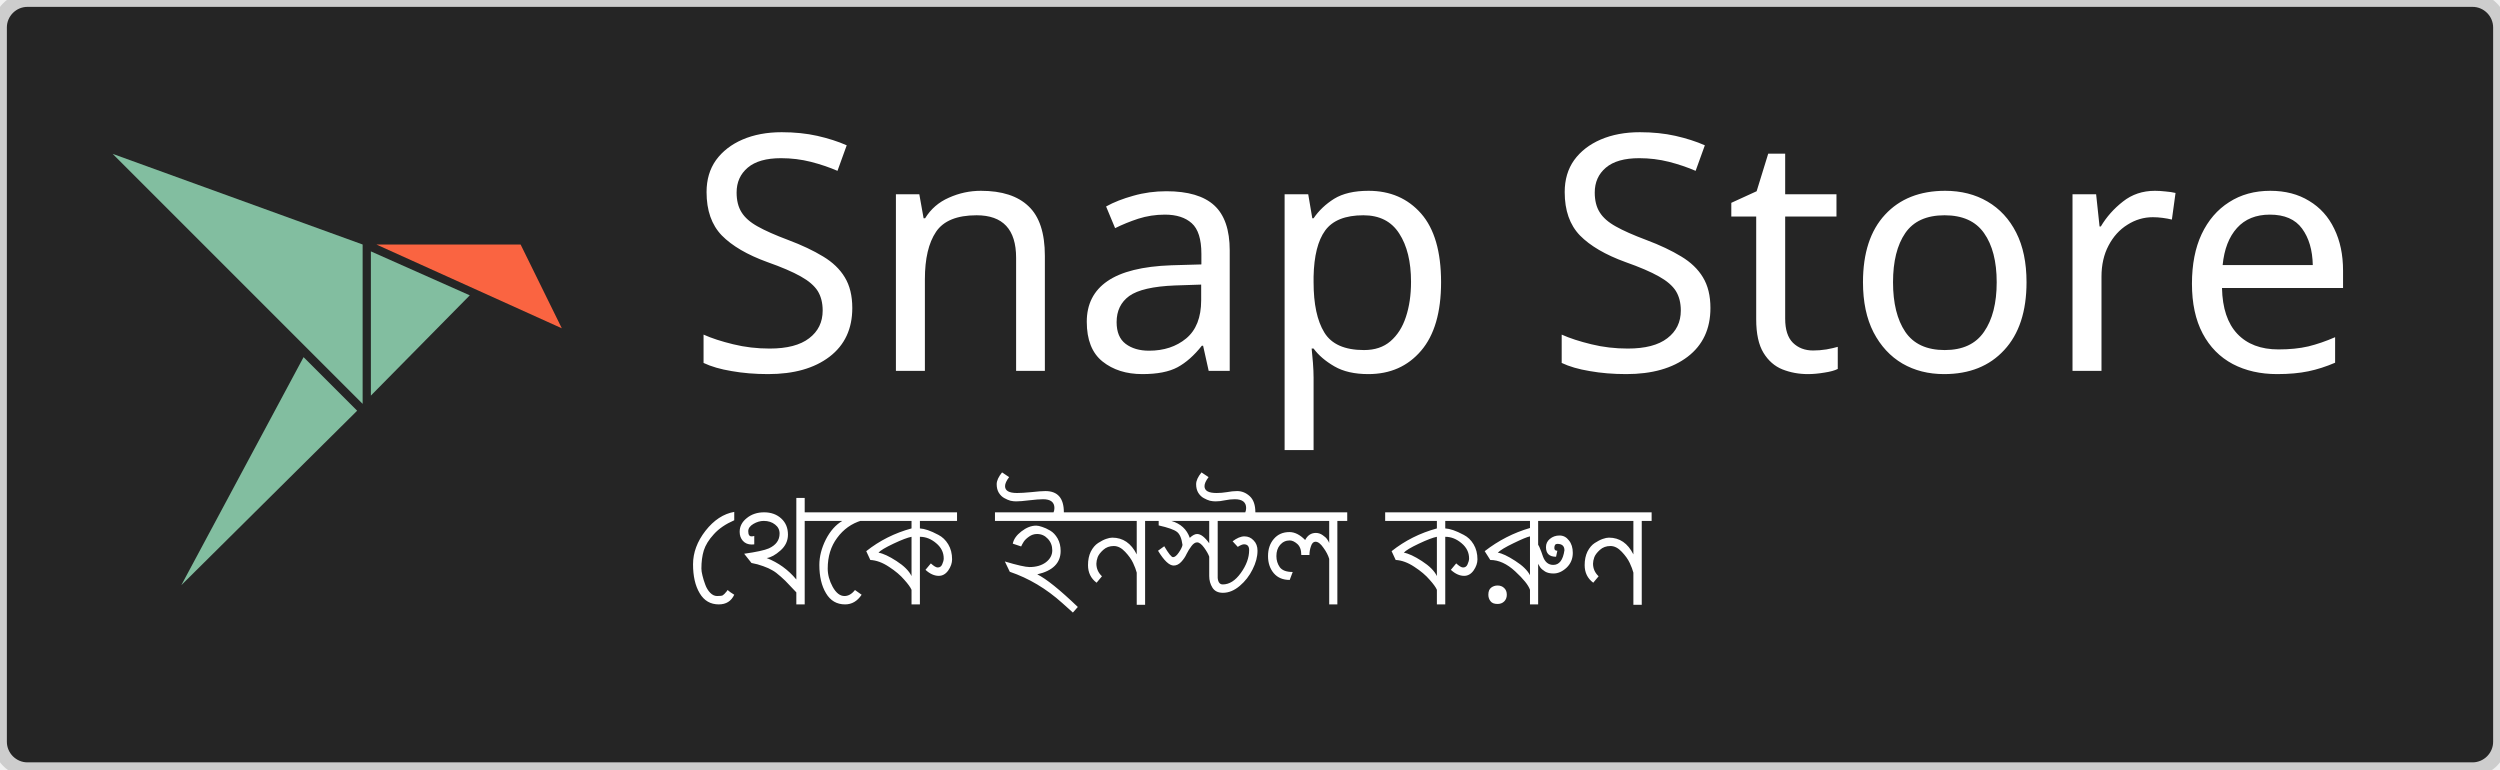
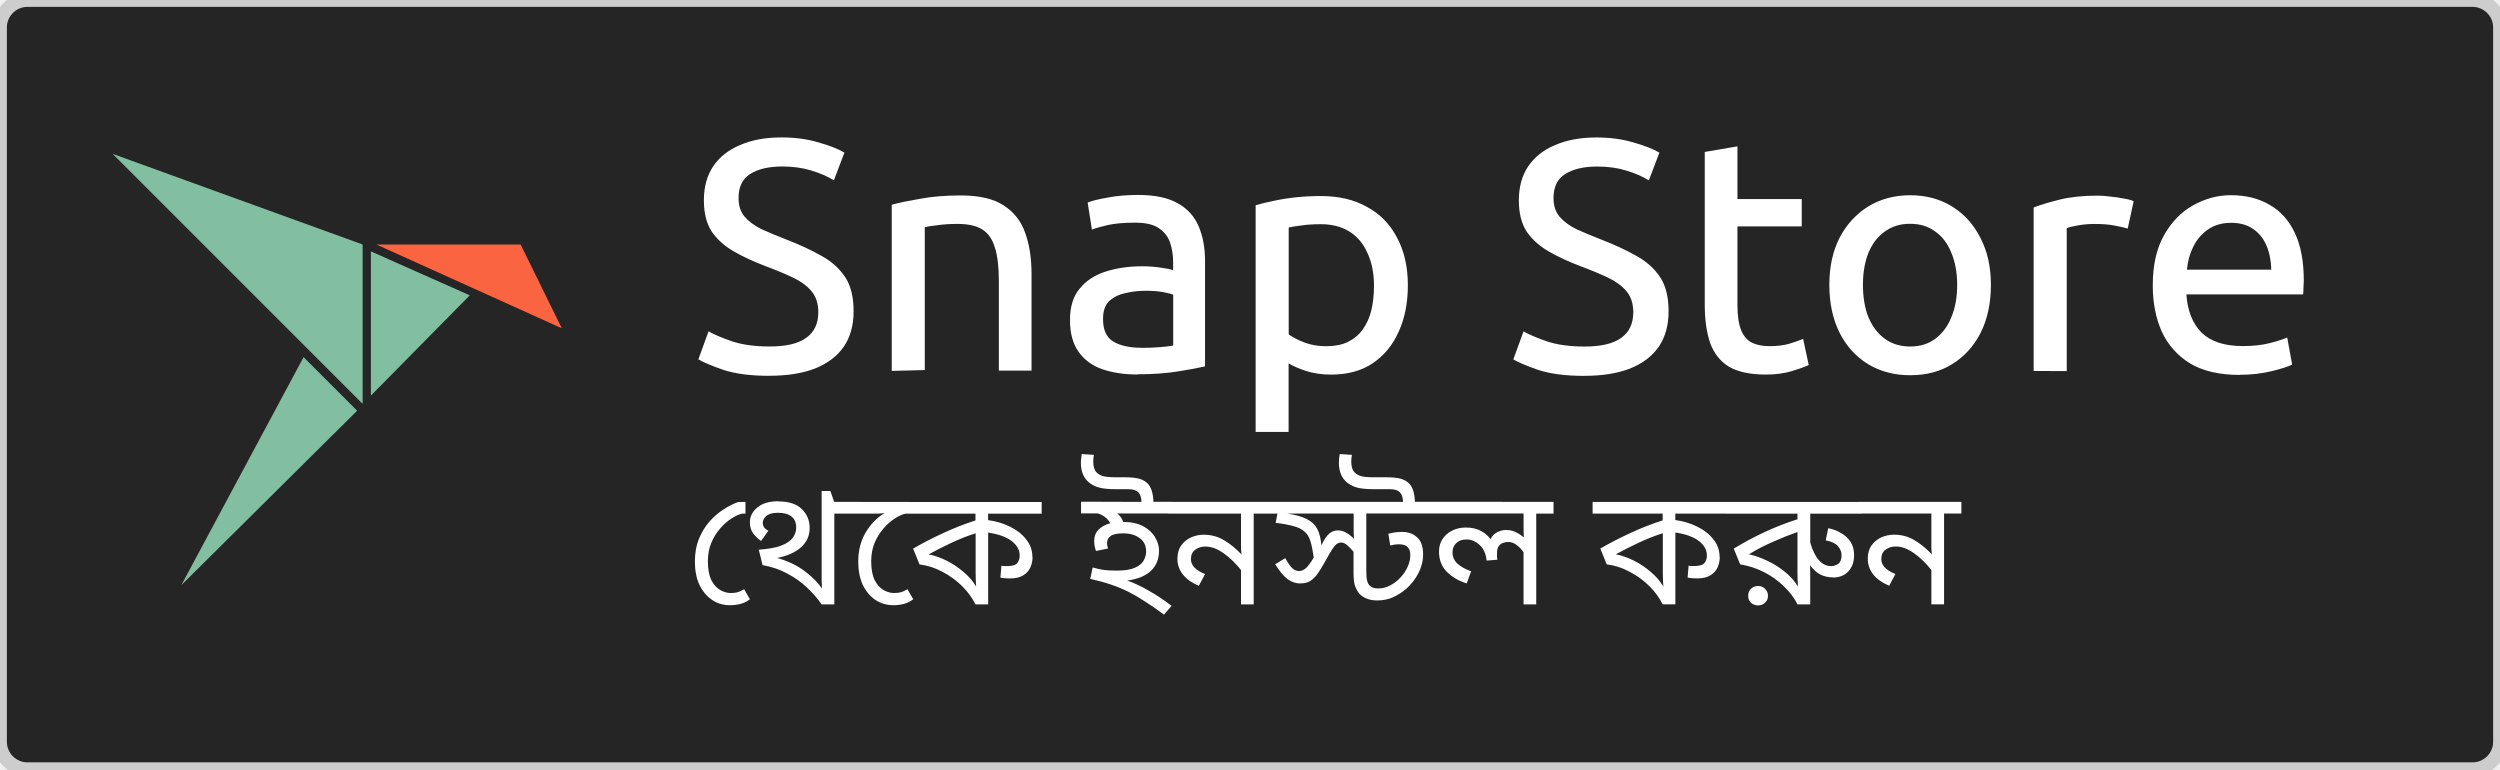
- <svg xmlns="http://www.w3.org/2000/svg" version="1.1" id="Layer_1" x="0px" y="0px" viewBox="0 0 182 56" style="enable-background:new 0 0 182 56;" xml:space="preserve">
-   <style type="text/css">
-         .st0 {
+ <svg xmlns="http://www.w3.org/2000/svg" id="a" enable-background="new 0 0 182 56" version="1.1" viewBox="0 0 182 56">
+   <style id="b" type="text/css">.st0 {
            fill-rule: evenodd;
            clip-rule: evenodd;
            fill: #252525;
            stroke: #CDCDCD;
        }

        .st1 {
            fill: #82BEA0;
        }

        .st2 {
            fill: #FA6441;
        }

        .st3 {
            fill: #FFFFFF;
        }

        .st4 {
            font-family: 'PingFangSC-Regular-GBpc-EUC-H';
        }

        .st5 {
            font-size: 12px;
            font-weight: 500;
        }

        .st6 {
            font-family: 'Ubuntu';
        }

        .st7 {
            font-size: 24px;
            font-weight: 500;
-         }
-     </style>
-   <g id="g16">
-     <path id="Rectangle-path" d="M2 0h178c1.1 0 2 .9 2 2v52c0 1.1-.9 2-2 2H2c-1.1 0-2-.9-2-2V2C0 .9.9 0 2 0z" class="st0" />
-     <g id="logo" transform="translate(8 11)">
-       <path id="body" d="M19 17.8V7.3l7.2 3.2-7.2 7.3zM5.2 31.6L14.1 15l3.9 3.9L5.2 31.6zM.2.2l18.2 6.6v11.6L.2.2z" class="st1" />
-       <polygon id="head" points="29.9,6.8 19.4,6.8 32.9,12.9" class="st2" />
+         }</style>
+   <g id="c">
+     <path id="d" class="st0" d="M2 0h178c1.1 0 2 .9 2 2v52c0 1.1-.9 2-2 2H2c-1.1 0-2-.9-2-2V2C0 .9.9 0 2 0z" />
+     <g id="e" transform="translate(8 11)">
+       <path id="f" class="st1" d="M19 17.8V7.3l7.2 3.2-7.2 7.3zM5.2 31.6L14.1 15l3.9 3.9L5.2 31.6zM.2.2l18.2 6.6v11.6L.2.2z" />
+       <polygon id="g" class="st2" points="29.9 6.8 19.4 6.8 32.9 12.9" />
    </g>
-     <text id="text12" class="st3 st4 st5" transform="translate(50 44)">থেকে ইনস্টল করুন</text>
-     <text id="text14" class="st3 st6 st7" transform="translate(50 27)">Snap Store</text>
+     <path id="h" class="st3 st4 st5" transform="translate(50,44)" d="m4.27-7.46v0.852h-0.24q-0.372 0.084-0.804 0.372-0.432 0.276-0.816 0.732-0.384 0.444-0.636 1.04-0.24 0.6-0.24 1.32 0 0.864 0.252 1.38 0.264 0.504 0.648 0.72t0.768 0.216q0.3 0 0.504-0.06t0.468-0.216l0.42 0.732q-0.312 0.24-0.684 0.336t-0.756 0.096q-0.756 0-1.33-0.396t-0.912-1.1q-0.324-0.72-0.324-1.68 0-0.924 0.288-1.64 0.3-0.732 0.768-1.27 0.48-0.54 1.03-0.888 0.552-0.36 1.07-0.54zm2.41-0.036q1.14 0 1.7 0.564 0.564 0.552 0.564 1.37 0 0.84-0.624 1.4t-1.74 0.78q1.2 0.348 2 0.96 0.816 0.612 1.26 1.26-0.012-0.276-0.024-0.552 0-0.276 0-0.6v-5.94h0.636l0.276 0.792h1.27v0.852h-1.26v6.61h-0.924q-0.456-0.66-1.08-1.24-0.624-0.588-1.43-1.01-0.792-0.432-1.79-0.612l-0.276-1.12q1.01-0.072 1.61-0.288 0.6-0.228 0.852-0.564 0.264-0.348 0.264-0.768 0-0.516-0.336-0.792t-0.984-0.276q-0.6 0-0.864 0.24-0.252 0.228-0.252 0.492 0 0.168 0.084 0.312 0.096 0.144 0.324 0.264l-0.528 0.744q-0.336-0.228-0.576-0.552t-0.24-0.804q0-0.636 0.54-1.08 0.54-0.456 1.54-0.456zm9.48 0.036v0.852h-0.24q-0.372 0.084-0.804 0.372-0.432 0.276-0.816 0.732-0.384 0.444-0.636 1.04-0.24 0.6-0.24 1.32 0 0.864 0.252 1.38 0.264 0.504 0.648 0.72t0.768 0.216q0.3 0 0.504-0.06t0.468-0.216l0.42 0.732q-0.312 0.24-0.684 0.336t-0.744 0.096q-0.756 0-1.34-0.396-0.576-0.396-0.912-1.1-0.324-0.72-0.324-1.68 0-1.19 0.528-2.1 0.54-0.912 1.38-1.43-0.204 0.024-0.432 0.036-0.228 0-0.504 0h-1.68v-0.852zm9.01 4.01q0 0.396-0.156 0.756-0.156 0.348-0.516 0.576t-0.96 0.228q-0.192 0-0.372-0.012-0.168-0.012-0.336-0.048l0.072-0.864q0.072 0.012 0.168 0.024 0.108 0 0.24 0 0.576 0 0.744-0.216 0.18-0.228 0.18-0.54 0-0.612-0.576-1.06t-1.72-0.624v5.23h-0.924q-0.348-0.708-0.972-1.33t-1.43-1.04q-0.792-0.432-1.67-0.54l-0.468-1.15q1.1-0.636 2.21-1.14 1.1-0.516 2.33-0.912v-0.492h-5.1v-0.852h9.92v0.852h-3.9v0.468q0.888 0.12 1.62 0.492 0.732 0.36 1.16 0.924 0.444 0.552 0.444 1.27zm-7.57-0.192q0.636 0.12 1.31 0.456t1.24 0.828q0.576 0.48 0.912 1.06-0.012-0.204-0.024-0.432t-0.012-0.528v-2.92q-0.876 0.276-1.79 0.708t-1.63 0.828zm15.5-3.82q-0.012-0.492-0.24-0.708-0.216-0.216-0.72-0.216h-0.864q-0.792 0-1.22-0.108-0.42-0.108-0.72-0.336-0.648-0.492-0.648-1.48 0-0.156 0.024-0.312 0.012-0.156 0.036-0.324l0.888 0.06q-0.024 0.144-0.036 0.252t-0.012 0.204q0 0.264 0.048 0.468 0.06 0.204 0.18 0.336 0.168 0.192 0.48 0.288 0.324 0.084 0.912 0.084h0.684q0.636 0 1.01 0.096t0.636 0.348q0.396 0.384 0.432 1.34h1.32v0.852h-3.95q0.312 0.252 0.432 0.612 0.924 0.012 1.49 0.336 0.576 0.324 0.84 0.804 0.276 0.468 0.276 0.96 0 0.9-0.588 1.46t-1.73 0.708q0.756 0.264 1.6 0.756 0.852 0.48 1.63 1.09l-0.552 0.636q-0.744-0.552-1.37-0.948-0.612-0.408-1.21-0.708t-1.27-0.528-1.52-0.42l0.18-0.828q0.42 0.12 0.804 0.18 0.396 0.048 0.948 0.048 0.852 0 1.31-0.204 0.468-0.204 0.648-0.528t0.18-0.66q0-0.636-0.468-0.972-0.468-0.348-1.19-0.348-0.66 0-0.924 0.192-0.264 0.18-0.264 0.528 0 0.096 0.024 0.204 0.024 0.096 0.048 0.18l-0.876 0.18q-0.132-0.372-0.132-0.732 0-0.492 0.312-0.816t0.852-0.468q-0.108-0.24-0.336-0.42-0.216-0.192-0.564-0.3h-1.22v-0.852zm9.43 0v0.852h-1.26v6.61h-0.924v-2.5q-0.576-0.732-1.26-1.22t-1.33-0.492q-0.444 0-0.756 0.24-0.3 0.228-0.3 0.684 0 0.672 1.03 1.08l-0.456 0.852q-0.732-0.3-1.15-0.804-0.408-0.516-0.408-1.16 0-0.588 0.276-0.972 0.288-0.396 0.72-0.588 0.444-0.192 0.9-0.192 0.852 0 1.51 0.408 0.672 0.396 1.26 1.03-0.024-0.204-0.036-0.408 0-0.204 0-0.408v-2.16h-5.3v-0.852zm2.14 5.94q-0.48 0-0.912-0.3-0.432-0.312-0.924-1.1l0.732-0.444q0.324 0.576 0.54 0.756t0.468 0.18 0.492-0.204q0.24-0.216 0.576-0.78-0.108-0.744-0.24-1.18-0.132-0.444-0.42-0.696-0.3-0.276-0.816-0.408-0.516-0.144-1.3-0.24l0.132-0.672h-0.708v-0.852h9.85q-0.012-0.492-0.24-0.708-0.216-0.216-0.72-0.216h-1.13q-0.78 0-1.21-0.108-0.42-0.108-0.72-0.336-0.648-0.492-0.648-1.48 0-0.156 0.012-0.3 0.024-0.156 0.048-0.336l0.888 0.06q-0.048 0.24-0.048 0.456 0 0.264 0.048 0.468 0.06 0.204 0.18 0.336 0.168 0.192 0.48 0.288 0.324 0.084 0.912 0.084h0.936q0.636 0 1.01 0.096t0.636 0.348q0.396 0.384 0.432 1.34h1.32v0.852h-4.86v4.15q0 0.528 0.06 0.744t0.144 0.312q0.216 0.252 0.648 0.252 0.48 0 0.9-0.228t0.732-0.564q0.348-0.372 0.528-0.792 0.192-0.42 0.192-0.852 0-0.384-0.192-0.576-0.192-0.204-0.636-0.204-0.144 0-0.312 0.024t-0.324 0.06l-0.132-0.852q0.228-0.06 0.468-0.096 0.252-0.036 0.528-0.036 0.672 0 1.1 0.396 0.432 0.384 0.432 1.24 0 0.708-0.348 1.38-0.348 0.66-0.876 1.12-0.444 0.384-0.972 0.624-0.516 0.228-1.14 0.228-0.444 0-0.768-0.132-0.312-0.132-0.516-0.336-0.192-0.228-0.324-0.552-0.12-0.324-0.12-0.984v-1.54q-0.264-0.312-0.48-0.492t-0.42-0.18q-0.168 0-0.312 0.096t-0.324 0.372q-0.18 0.264-0.48 0.816-0.324 0.588-0.588 0.972-0.264 0.372-0.564 0.552-0.288 0.168-0.708 0.168zm-0.972-5.09q0.912 0.132 1.43 0.396 0.528 0.264 0.768 0.72t0.3 1.19q0.312-0.636 0.576-0.852 0.276-0.228 0.624-0.228 0.324 0 0.588 0.156 0.276 0.144 0.588 0.456-0.024-0.288-0.024-0.72v-1.12zm19.4-0.852v0.852h-1.26v6.61h-0.924v-3.8q-0.252-0.348-0.528-0.54-0.276-0.204-0.6-0.204-0.18 0-0.372 0.072-0.18 0.06-0.312 0.24-0.12 0.18-0.12 0.552 0 0.132 0 0.24 0.012 0.096 0.024 0.192l-0.78 0.06q-0.072-0.732-0.504-1.13-0.432-0.408-0.96-0.408-0.48 0-0.756 0.276-0.264 0.264-0.264 0.66 0 0.48 0.348 0.816 0.36 0.336 1.01 0.564l-0.324 0.888q-0.864-0.276-1.44-0.84-0.576-0.576-0.576-1.48 0-0.54 0.264-0.924 0.264-0.396 0.708-0.612t0.972-0.216q0.588 0 1.02 0.204 0.432 0.192 0.792 0.636 0.156-0.324 0.468-0.492t0.648-0.168q0.396 0 0.684 0.144 0.3 0.132 0.624 0.396-0.024-0.348-0.024-0.732v-1.01h-6.83v-0.852zm12.1 4.01q0 0.396-0.156 0.756-0.156 0.348-0.516 0.576t-0.96 0.228q-0.192 0-0.372-0.012-0.168-0.012-0.336-0.048l0.072-0.864q0.072 0.012 0.168 0.024 0.108 0 0.24 0 0.576 0 0.744-0.216 0.18-0.228 0.18-0.54 0-0.612-0.576-1.06t-1.72-0.624v5.23h-0.924q-0.348-0.708-0.972-1.33t-1.43-1.04q-0.792-0.432-1.67-0.54l-0.468-1.15q1.1-0.636 2.21-1.14 1.1-0.516 2.33-0.912v-0.492h-5.1v-0.852h9.92v0.852h-3.9v0.468q0.888 0.12 1.62 0.492 0.732 0.36 1.16 0.924 0.444 0.552 0.444 1.27zm-7.57-0.192q0.636 0.12 1.31 0.456t1.24 0.828q0.576 0.48 0.912 1.06-0.012-0.204-0.024-0.432t-0.012-0.528v-2.92q-0.876 0.276-1.79 0.708t-1.63 0.828zm15.8 1.68q-0.48 0-0.9-0.204-0.42-0.216-0.756-0.684 0.012 0.252 0.012 0.516v2.34h-0.924q-0.36-0.72-0.996-1.32-0.624-0.612-1.44-1.03t-1.74-0.564l-0.468-1.15q1.09-0.66 2.24-1.2 1.16-0.54 2.4-0.936v-0.408h-5.21v-0.852h9.88v0.852h-3.74v2.11q0.264 0.888 0.648 1.3t0.876 0.408q0.276 0 0.516-0.168 0.24-0.18 0.24-0.612 0-0.372-0.264-0.672-0.252-0.3-0.888-0.42l0.18-0.888q0.504 0.096 0.924 0.348 0.432 0.24 0.696 0.636t0.264 0.984q0 0.732-0.42 1.18t-1.13 0.444zm-6.1-1.68q0.612 0.132 1.3 0.456 0.684 0.312 1.28 0.792 0.612 0.48 0.984 1.1-0.012-0.216-0.024-0.444t-0.012-0.528v-3q-0.864 0.3-1.8 0.72-0.936 0.408-1.73 0.9zm0.66 3.72q-0.3 0-0.516-0.192-0.204-0.192-0.204-0.504t0.204-0.516q0.216-0.204 0.516-0.204t0.504 0.204q0.216 0.204 0.216 0.516t-0.216 0.504q-0.204 0.192-0.504 0.192zm14.8-7.54v0.852h-1.26v6.61h-0.924v-2.5q-0.576-0.732-1.26-1.22t-1.33-0.492q-0.444 0-0.756 0.24-0.3 0.228-0.3 0.684 0 0.672 1.03 1.08l-0.456 0.852q-0.732-0.3-1.15-0.804-0.408-0.516-0.408-1.16 0-0.588 0.276-0.972 0.288-0.396 0.72-0.588 0.444-0.192 0.9-0.192 0.852 0 1.51 0.408 0.672 0.396 1.26 1.03-0.024-0.204-0.036-0.408 0-0.204 0-0.408v-2.16h-5.3v-0.852z" fill="#fff" aria-label="থেকে ইনস্টল করুন" />
+     <path id="i" class="st3 st6 st7" transform="translate(50,27)" d="m6.02 0.36q-2.04 0-3.36-0.432-1.3-0.456-1.82-0.768l0.744-2.04q0.576 0.336 1.68 0.72 1.13 0.384 2.76 0.384 1.8 0 2.66-0.624 0.888-0.624 0.888-1.87 0-0.96-0.504-1.54-0.48-0.576-1.34-0.984t-2.02-0.84q-1.27-0.48-2.28-1.06t-1.61-1.44q-0.576-0.888-0.576-2.28 0-1.46 0.672-2.47 0.696-1.03 1.97-1.56 1.27-0.552 3-0.552 1.49 0 2.69 0.36 1.2 0.336 1.9 0.744l-0.768 2.02q-0.696-0.432-1.66-0.72-0.936-0.288-2.09-0.288-1.49 0-2.35 0.552-0.84 0.528-0.84 1.75 0 0.816 0.432 1.34 0.456 0.528 1.22 0.912 0.792 0.36 1.78 0.744 1.49 0.576 2.59 1.2 1.1 0.6 1.73 1.54t0.624 2.52q0 1.51-0.72 2.57-0.72 1.03-2.09 1.58-1.37 0.528-3.31 0.528zm8.9-0.36v-12.1q0.816-0.216 2.09-0.432 1.27-0.24 2.93-0.24 2.02 0 3.12 0.72 1.13 0.72 1.58 2.02 0.456 1.27 0.456 3v7.01h-2.38v-6.53q0-1.54-0.288-2.42-0.264-0.912-0.912-1.32t-1.82-0.408q-0.792 0-1.46 0.096-0.648 0.072-0.912 0.144v10.4zm17.9 0.264q-1.44 0-2.57-0.384-1.1-0.384-1.73-1.27t-0.624-2.33q0-1.42 0.696-2.26 0.696-0.864 1.9-1.25t2.66-0.384q0.672 0 1.34 0.096 0.696 0.096 0.912 0.192v-0.576q0-0.768-0.216-1.42t-0.816-1.06q-0.576-0.408-1.73-0.408-1.2 0-1.97 0.168-0.744 0.168-1.18 0.336l-0.312-1.97q0.48-0.192 1.46-0.36 0.984-0.192 2.21-0.192 1.82 0 2.88 0.6 1.08 0.6 1.54 1.7 0.456 1.08 0.456 2.5v7.68q-0.6 0.144-1.92 0.36t-3 0.216zm0.24-1.94q0.744 0 1.34-0.048 0.624-0.048 1.01-0.12v-3.7q-0.216-0.096-0.744-0.192t-1.27-0.096-1.46 0.168q-0.696 0.144-1.18 0.576-0.456 0.432-0.456 1.32 0 1.18 0.744 1.63t2.02 0.456zm8.35 6.12v-16.5q0.552-0.168 1.27-0.312 0.744-0.168 1.63-0.264t1.87-0.096q1.94 0 3.34 0.792 1.42 0.768 2.18 2.23 0.792 1.46 0.792 3.48 0 1.92-0.672 3.38-0.648 1.46-1.9 2.3-1.22 0.816-3.02 0.816-1.01 0-1.82-0.264-0.792-0.264-1.27-0.552v4.99zm5.14-6.24q0.936 0 1.58-0.312 0.672-0.336 1.08-0.912 0.432-0.6 0.624-1.39 0.192-0.816 0.192-1.78 0-1.39-0.48-2.4-0.456-1.03-1.32-1.56t-2.06-0.528q-0.864 0-1.46 0.096-0.576 0.072-0.888 0.144v7.78q0.384 0.288 1.1 0.576 0.744 0.288 1.63 0.288zm18.8 2.16q-2.04 0-3.36-0.432-1.3-0.456-1.82-0.768l0.744-2.04q0.576 0.336 1.68 0.72 1.13 0.384 2.76 0.384 1.8 0 2.66-0.624 0.888-0.624 0.888-1.87 0-0.96-0.504-1.54-0.48-0.576-1.34-0.984t-2.02-0.84q-1.27-0.48-2.28-1.06t-1.61-1.44q-0.576-0.888-0.576-2.28 0-1.46 0.672-2.47 0.696-1.03 1.97-1.56 1.27-0.552 3-0.552 1.49 0 2.69 0.36 1.2 0.336 1.9 0.744l-0.768 2.02q-0.696-0.432-1.66-0.72-0.936-0.288-2.09-0.288-1.49 0-2.35 0.552-0.84 0.528-0.84 1.75 0 0.816 0.432 1.34 0.456 0.528 1.22 0.912 0.792 0.36 1.78 0.744 1.49 0.576 2.59 1.2 1.1 0.6 1.73 1.54t0.624 2.52q0 1.51-0.72 2.57-0.72 1.03-2.09 1.58-1.37 0.528-3.31 0.528zm13.2-0.096q-1.7 0-2.69-0.576-0.96-0.6-1.37-1.75-0.384-1.15-0.384-2.78v-11.1l2.38-0.408v3.84h4.68v1.99h-4.68v5.74q0 1.13 0.264 1.8 0.264 0.648 0.768 0.912 0.528 0.264 1.3 0.264 0.816 0 1.42-0.168 0.624-0.192 1.03-0.36l0.408 1.9q-0.456 0.216-1.27 0.456t-1.85 0.24zm10.5 0.048q-1.73 0-3.07-0.816-1.32-0.816-2.06-2.28-0.744-1.49-0.744-3.48 0-1.97 0.744-3.43 0.768-1.46 2.09-2.28 1.34-0.816 3.05-0.816 1.73 0 3.05 0.816t2.06 2.28q0.768 1.46 0.768 3.43 0 1.99-0.744 3.48-0.744 1.46-2.06 2.28-1.3 0.816-3.07 0.816zm0-2.09q1.08 0 1.82-0.552 0.768-0.552 1.18-1.56 0.432-1.01 0.432-2.38 0-1.34-0.432-2.35-0.408-1.01-1.18-1.54-0.744-0.552-1.82-0.552-1.06 0-1.82 0.552-0.768 0.528-1.2 1.54-0.408 1.01-0.408 2.35 0 1.37 0.408 2.38 0.432 1.01 1.2 1.56t1.82 0.552zm9 1.78v-11.9q0.744-0.288 1.9-0.576 1.18-0.288 2.74-0.288 0.456 0 0.96 0.072 0.528 0.048 0.984 0.144 0.456 0.072 0.696 0.192l-0.432 1.99q-0.312-0.096-0.936-0.216-0.6-0.12-1.46-0.12-0.72 0-1.3 0.12-0.552 0.096-0.744 0.192v10.4zm15 0.288q-2.21 0-3.62-0.84-1.39-0.864-2.06-2.33-0.648-1.46-0.648-3.34 0-2.21 0.816-3.65 0.816-1.46 2.11-2.18 1.32-0.744 2.76-0.744 1.63 0 2.81 0.696 1.2 0.672 1.85 2.06 0.648 1.37 0.648 3.48 0 0.216-0.024 0.48 0 0.264-0.024 0.504h-8.5q0.12 1.78 1.1 2.78 1.01 0.984 3 0.984 1.15 0 1.97-0.216 0.84-0.216 1.27-0.408l0.36 1.97q-0.408 0.216-1.49 0.48-1.06 0.264-2.33 0.264zm-3.84-7.66h6.14q-0.024-1.01-0.36-1.78t-0.984-1.2q-0.624-0.432-1.58-0.432-0.984 0-1.68 0.48t-1.08 1.27q-0.384 0.768-0.456 1.66z" fill="#fff" aria-label="Snap Store" />
  </g>
</svg>
